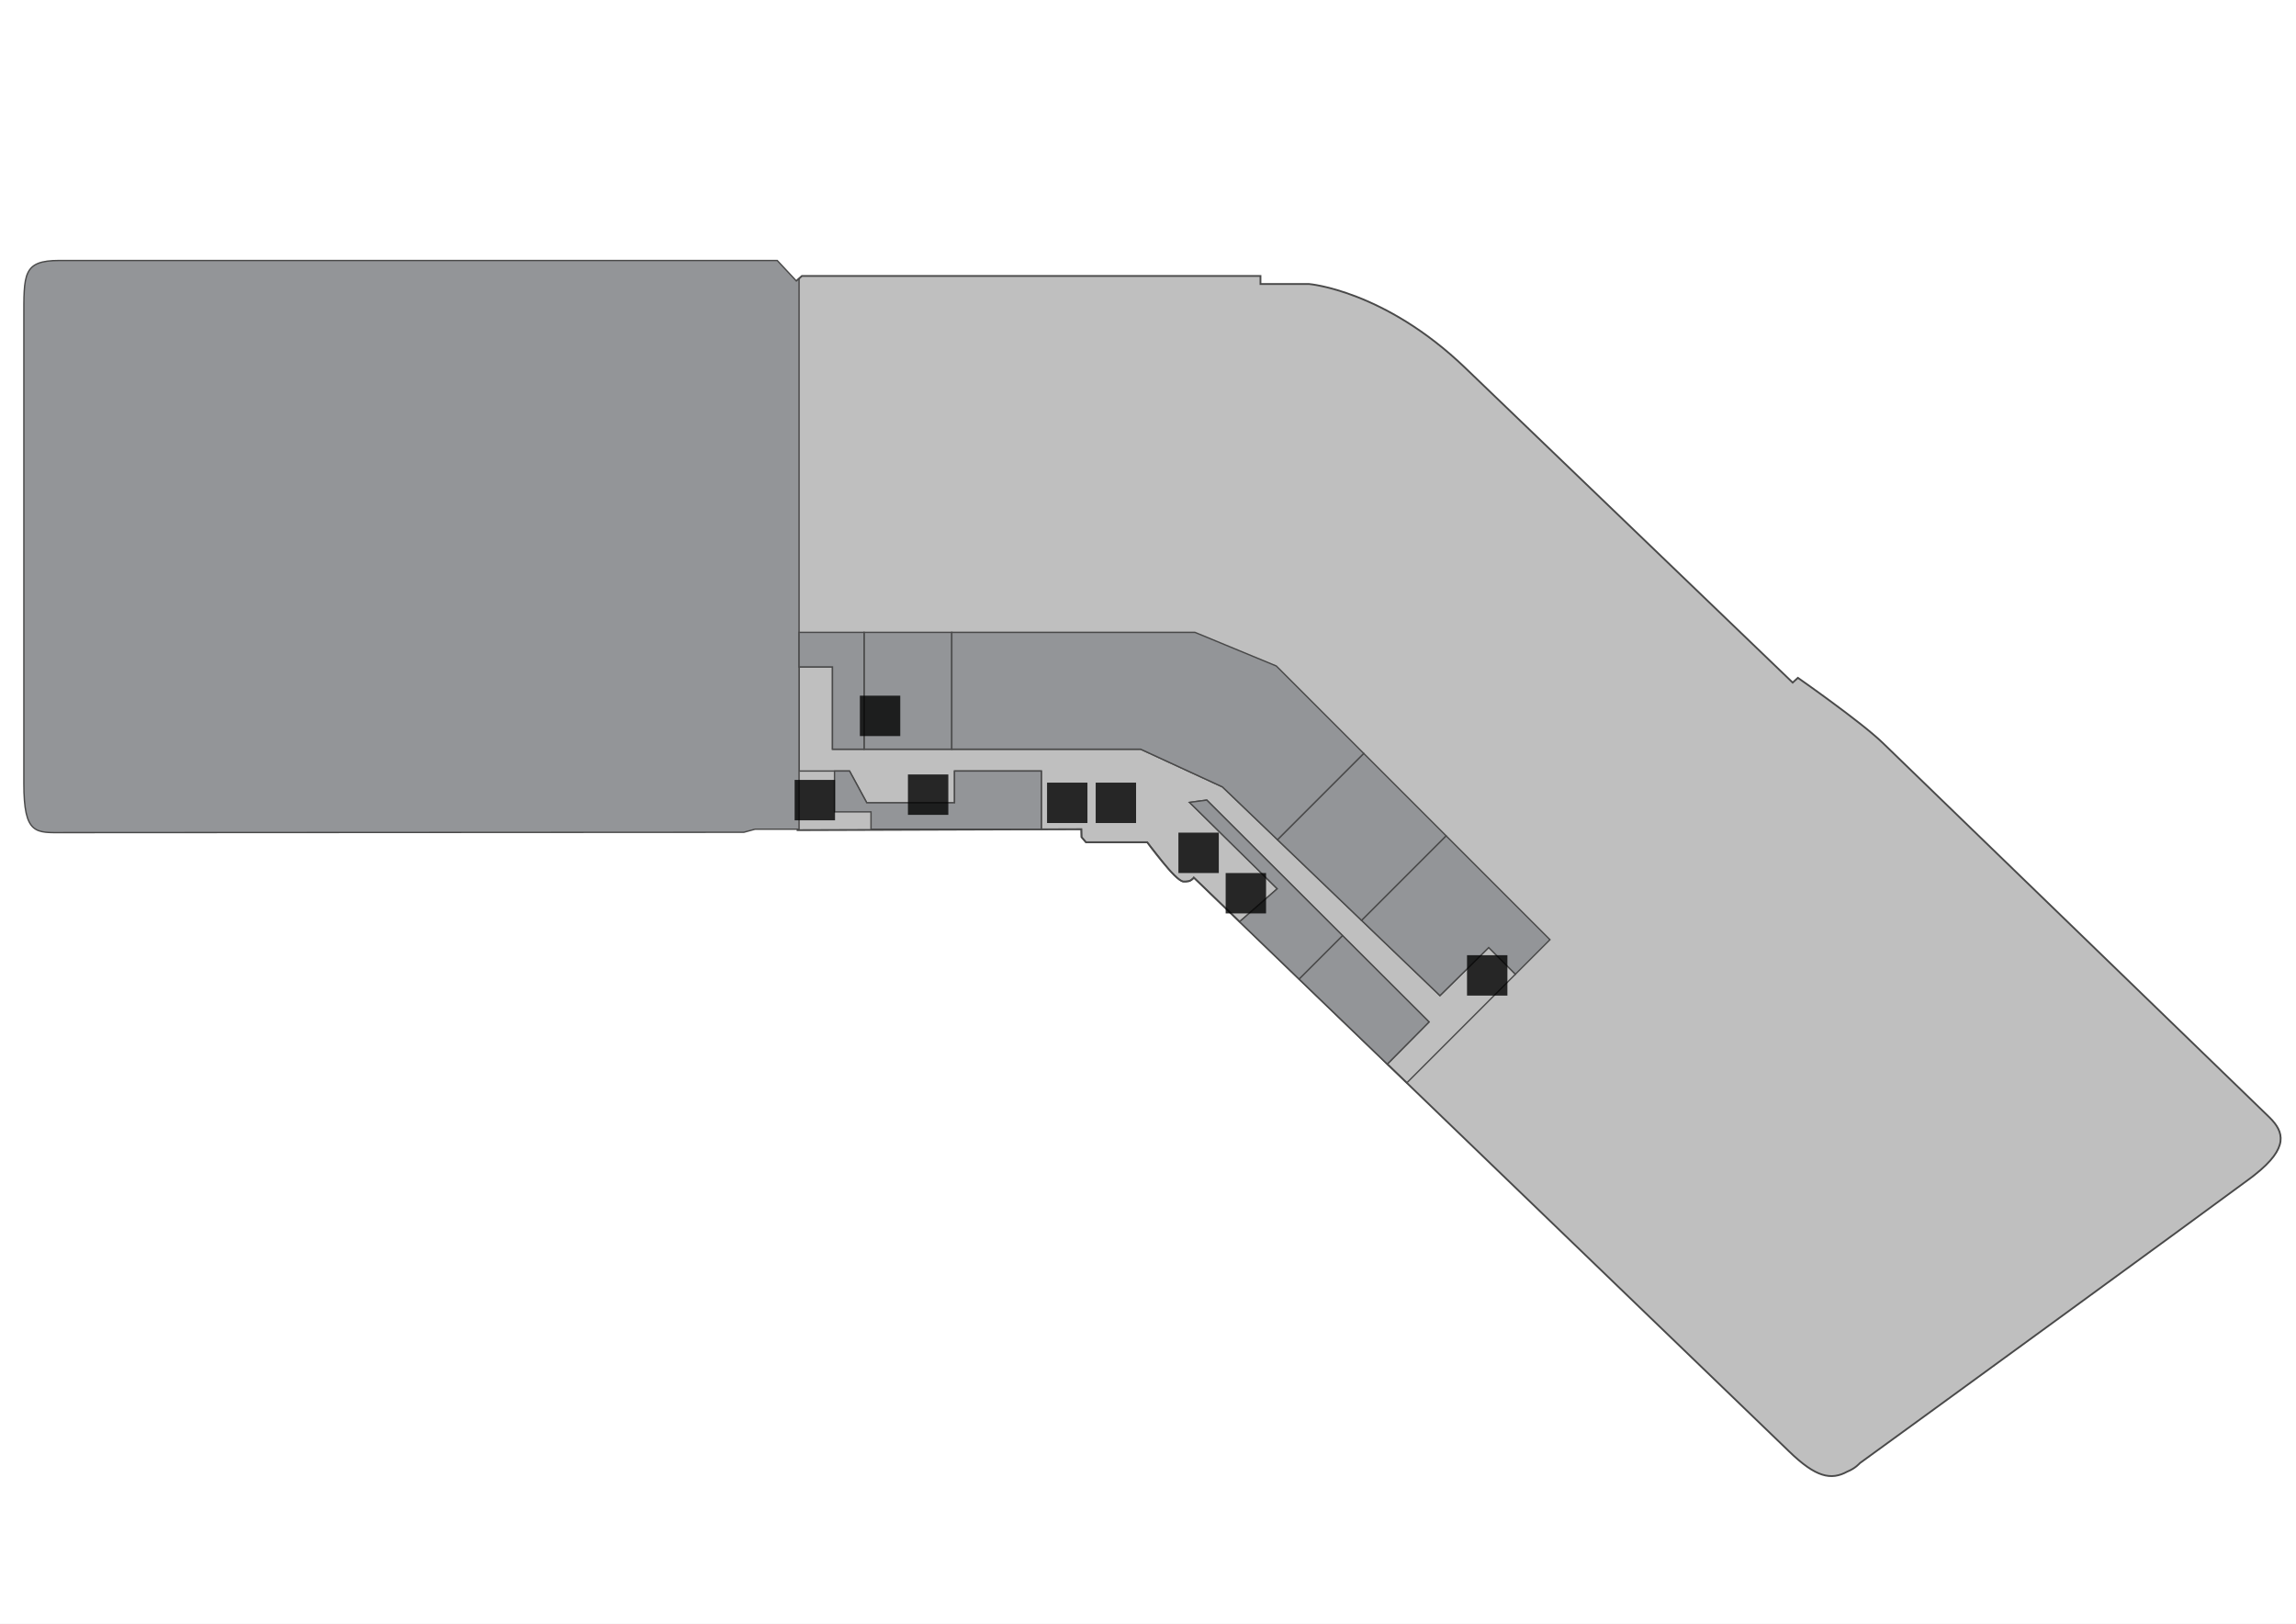
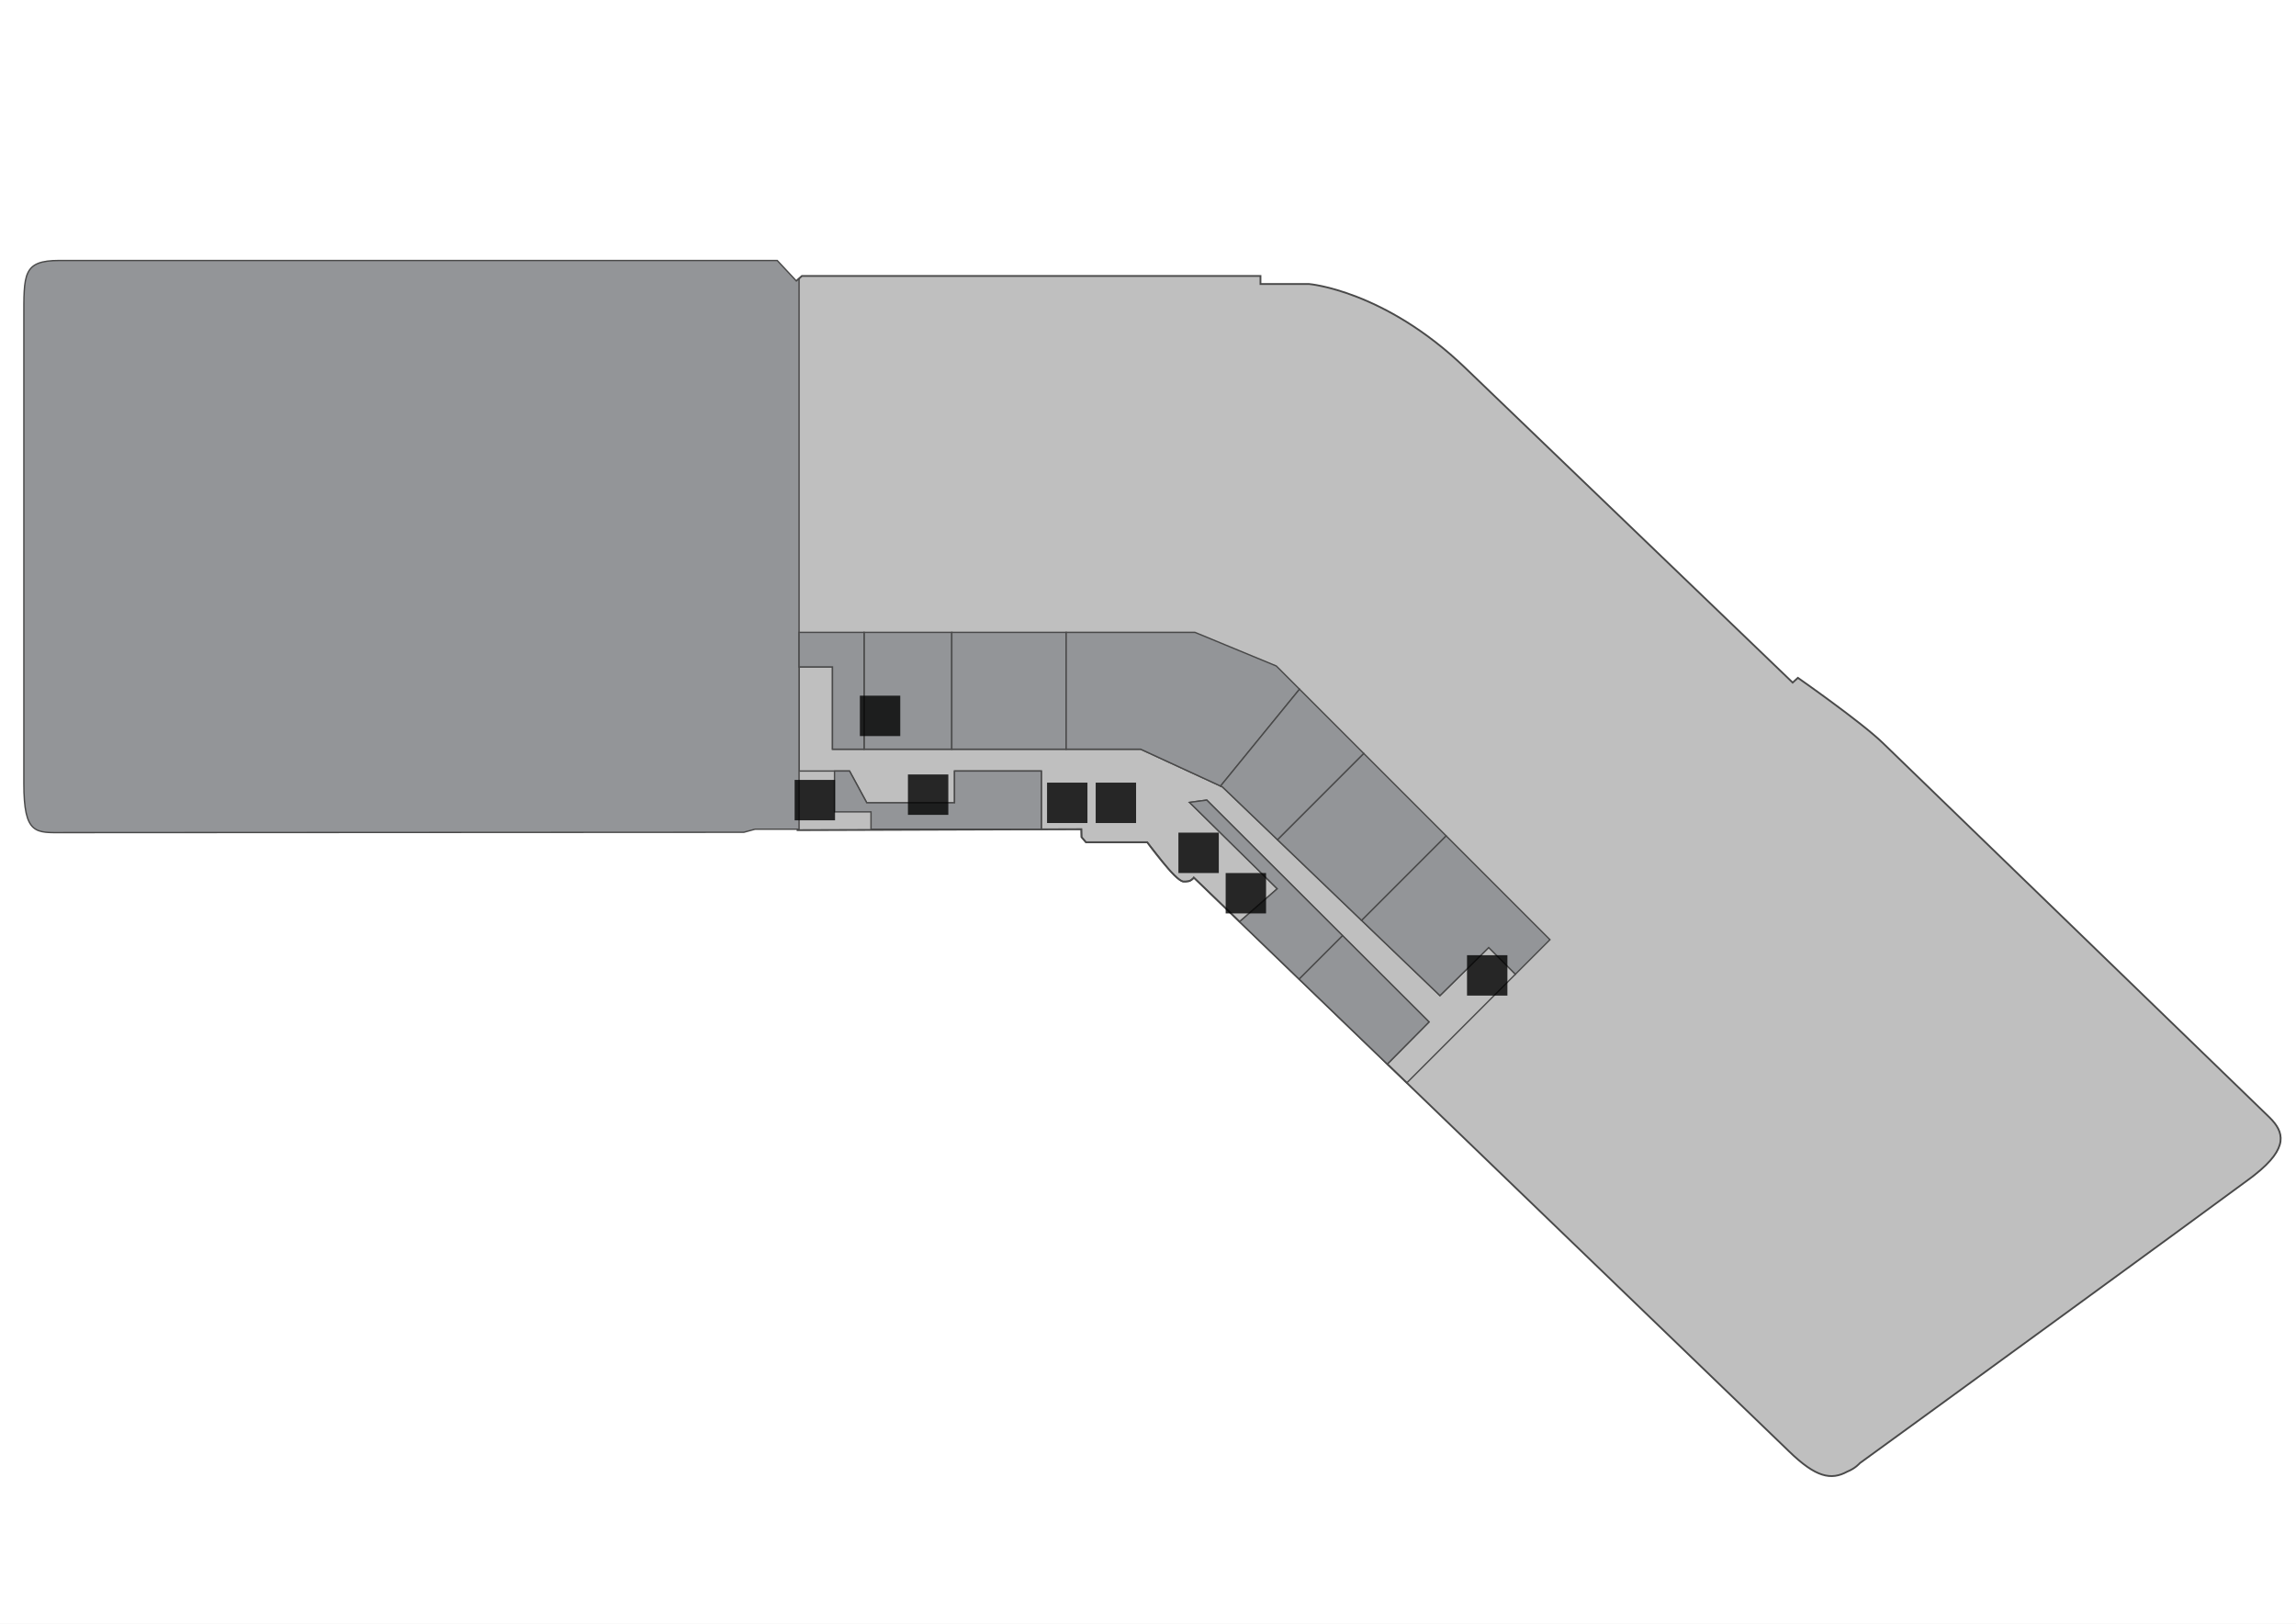
<svg xmlns="http://www.w3.org/2000/svg" version="1.1" id="Layer_1" x="0px" y="0px" width="841.89px" height="595.281px" viewBox="0 0 841.89 595.281" enable-background="new 0 0 841.89 595.281" xml:space="preserve">
  <g id="background">
    <rect fill="#FFFFFF" width="841.89" height="595.281" />
  </g>
  <g id="etc">
-     <path fill="#BFBFBF" stroke="#494949" stroke-width="0.66" stroke-miterlimit="10" d="M832.267,409.757   c-0.31-0.329-0.518-0.506-0.518-0.506s-133.48-129.23-141.416-136.917S659.25,248.5,659.25,248.5l-1.916,1.75   c0,0-1.258-1.209-3.503-3.367c-1.367-1.314-3.111-2.99-5.165-4.964c-23.324-22.413-87.357-83.946-111.396-107.045   C507.636,106.399,480,104.125,480,104.125h-17.813v-2.958H294.05l-1.605,1.435v201.746L396.5,304l0.063,2.875l1.625,1.912h22.469   c0,0,10.289,14.104,13.22,14.4s3.875-1.436,3.875-1.436s29.443,28.373,66.754,64.328c2.36,2.274,4.751,4.578,7.169,6.908   c59.486,57.326,134.73,129.84,144.409,139.18c9.773,9.48,15.337,10.598,21.258,7.357c3.009-1.193,4.615-3.11,4.619-3.115   c18.099-13.083,128.956-93.862,143.123-104.408c0.548-0.408,1.065-0.807,1.567-1.201c0.021-0.018,0.044-0.035,0.065-0.053   C839.455,420.705,837.429,414.917,832.267,409.757z" />
-     <path fill="none" stroke="#494949" stroke-width="0.5" stroke-miterlimit="10" d="M555.667,357.167l-9.793-9.793L528,365   l-79.75-76.5l-30-13.833h-113V244.5H293v38.167h18.5l6.333,11.667H350v-11.667h31.833V304H396.5l0.063,2.875l1.625,1.912h22.469   c0,0,5.306,6.731,7.226,9.117c4.213,5.236,5.994,5.284,5.994,5.284l2.313-0.125l1.564-1.312c0,0,6.316,6.084,16.775,16.162   l13.807-12.08l-32.166-31.667l6.334-0.833l81.5,81.333l-15.301,15.44c2.355,2.271,4.736,4.563,7.143,6.884L555.667,357.167z" />
+     <path fill="#BFBFBF" stroke="#494949" stroke-width="0.66" stroke-miterlimit="10" d="M832.267,409.757   c-0.311-0.329-0.518-0.506-0.518-0.506s-133.48-129.23-141.416-136.917c-7.938-7.687-31.084-23.834-31.084-23.834l-1.916,1.75   c0,0-1.258-1.209-3.502-3.367c-1.367-1.314-3.111-2.99-5.166-4.964c-23.324-22.413-87.357-83.946-111.396-107.045   C507.636,106.399,480,104.125,480,104.125h-17.813v-2.958H294.05l-1.605,1.435v201.746L396.5,304l0.063,2.875l1.625,1.912h22.47   c0,0,10.29,14.104,13.219,14.4c2.932,0.295,3.875-1.437,3.875-1.437s29.443,28.373,66.754,64.328   c2.361,2.274,4.752,4.578,7.17,6.907c59.486,57.326,134.73,129.841,144.408,139.181c9.773,9.48,15.338,10.598,21.258,7.357   c3.01-1.193,4.615-3.11,4.619-3.115c18.1-13.083,128.957-93.862,143.123-104.408c0.549-0.408,1.066-0.807,1.568-1.201   c0.02-0.018,0.043-0.035,0.064-0.053C839.455,420.705,837.429,414.917,832.267,409.757z" />
+     <path fill="none" stroke="#494949" stroke-width="0.5" stroke-miterlimit="10" d="M555.667,357.167l-9.793-9.793L528,365   l-79.75-76.5l-30-13.833h-113V244.5H293v38.167h18.5l6.333,11.667H350v-11.667h31.833V304H396.5l0.063,2.875l1.625,1.912h22.47   c0,0,5.305,6.73,7.225,9.117c4.213,5.236,5.994,5.283,5.994,5.283l2.314-0.125l1.563-1.312c0,0,6.316,6.084,16.775,16.162   l13.807-12.08l-32.166-31.667l6.334-0.833l81.5,81.333l-15.301,15.439c2.355,2.271,4.736,4.563,7.143,6.885L555.667,357.167z" />
    <polygon display="none" fill="none" stroke="#494949" stroke-width="0.5" stroke-miterlimit="10" points="306,297.64 306,282.667    293,282.667 293,304 319.375,304 319.375,297.64  " />
  </g>
  <g id="rooms">
-     <path id="sfx-cinema-city" fill="#939598" stroke="#494949" stroke-width="0.5" stroke-miterlimit="10" d="M292,103l-7-7.5   c0,0-249.75,0-263.25,0s-13,5-13,21.75c0,0-0.002,151-0.002,170c0,19,4.377,18,14.627,18s249.375-0.125,249.375-0.125l4.125-1.125   H293V102.214L292,103z" />
+     <path id="sfx-cinema-city" fill="#939598" stroke="#494949" stroke-width="0.5" stroke-miterlimit="10" d="M292,103l-7-7.5   c0,0-249.75,0-263.25,0s-13,5-13,21.75c0,0-0.002,151-0.002,170s4.377,18,14.627,18s249.375-0.125,249.375-0.125l4.125-1.125H293   V102.214L292,103z" />
    <path id="r610-611" fill="#939598" stroke="#494949" stroke-width="0.5" stroke-miterlimit="10" d="M442.5,293.333l-6.332,0.833   l32.166,31.667l-13.807,12.08c6.031,5.812,13.459,12.967,21.846,21.047l15.928-15.928L442.5,293.333z" />
-     <path id="r612" fill="#939598" stroke="#494949" stroke-width="0.5" stroke-miterlimit="10" d="M524,374.667L492.3,343.033   l-15.928,15.93c9.689,9.334,20.666,19.91,32.326,31.146L524,374.667z" />
+     <path id="r612" fill="#939598" stroke="#494949" stroke-width="0.5" stroke-miterlimit="10" d="M524,374.667L492.3,343.033   l-15.928,15.93c9.688,9.334,20.666,19.91,32.326,31.146L524,374.667z" />
    <rect id="r606-1" x="316.833" y="231.833" fill="#939598" stroke="#494949" stroke-width="0.5" stroke-miterlimit="10" width="32.167" height="42.833" />
    <polygon id="r606-2-3" fill="#939598" stroke="#494949" stroke-width="0.5" stroke-miterlimit="10" points="293,231.833 293,244.5    305.25,244.5 305.25,274.667 316.833,274.667 316.833,231.833  " />
-     <polygon id="r604-605" fill="#939598" stroke="#494949" stroke-width="0.5" stroke-miterlimit="10" points="468,244.167    438.167,231.833 392.167,231.833 349,231.833 349,274.666 392.167,274.666 392.167,274.667 418.25,274.667 448.25,288.5    468.455,307.88 500.083,276.25  " />
+     <rect id="r605" x="349" y="231.833" fill="#939598" stroke="#494949" stroke-width="0.5" stroke-miterlimit="10" width="41.945" height="42.833" />
+     <polygon id="r604-605" fill="#939598" stroke="#494949" stroke-width="0.5" stroke-miterlimit="10" points="468,244.167    438.167,231.833 392.167,231.833 390.945,231.833 390.945,274.666 392.167,274.666 392.167,274.667 418.25,274.667    447.547,288.176 476.503,252.67  " />
+     <polygon id="r603" fill="#939598" stroke="#494949" stroke-width="0.5" stroke-miterlimit="10" points="476.503,252.67    447.547,288.176 448.25,288.5 468.455,307.88 500.083,276.25  " />
    <polygon id="r601" fill="#939598" stroke="#494949" stroke-width="0.5" stroke-miterlimit="10" points="530.25,306.416    499.248,337.419 528,365 545.875,347.375 555.667,357.167 568.333,344.5  " />
    <polygon id="r602" fill="#939598" stroke="#494949" stroke-width="0.5" stroke-miterlimit="10" points="500.083,276.25    468.455,307.88 499.248,337.419 530.25,306.416  " />
    <polygon id="r607-609" fill="#939598" stroke="#494949" stroke-width="0.5" stroke-miterlimit="10" points="375.5,282.667    350,282.667 350,294.333 317.875,294.333 317.833,294.333 311.5,282.667 306,282.667 306,297.64 317.875,297.64 319.375,297.64    319.375,304 371.25,304 381.833,304 381.833,282.667  " />
  </g>
  <g id="signs">
-     <rect id="escalator" x="332.917" y="283.928" opacity="0.8" enable-background="new    " width="14.811" height="14.81" />
-     <rect id="toilet" x="383.928" y="286.928" opacity="0.8" enable-background="new    " width="14.812" height="14.81" />
-     <rect id="handicapped-toilet" x="401.761" y="286.929" opacity="0.8" enable-background="new    " width="14.812" height="14.811" />
+     <rect id="escalator" x="332.917" y="283.928" opacity="0.8" enable-background="new    " width="14.811" height="14.811" />
+     <rect id="toilet" x="383.928" y="286.928" opacity="0.8" enable-background="new    " width="14.813" height="14.811" />
+     <rect id="handicapped-toilet" x="401.761" y="286.929" opacity="0.8" enable-background="new    " width="14.813" height="14.812" />
    <rect id="lift" x="432.095" y="305.259" opacity="0.8" enable-background="new    " width="14.811" height="14.81" />
    <g id="fire-exit">
-       <rect x="315.294" y="255.046" opacity="0.8" enable-background="new    " width="14.812" height="14.811" />
-       <rect x="291.377" y="285.928" opacity="0.8" enable-background="new    " width="14.812" height="14.81" />
-       <rect x="449.423" y="320.069" opacity="0.8" enable-background="new    " width="14.811" height="14.81" />
-       <rect x="537.923" y="350.19" opacity="0.8" enable-background="new    " width="14.811" height="14.81" />
+       <rect x="315.294" y="255.046" opacity="0.8" enable-background="new    " width="14.813" height="14.811" />
+       <rect x="291.377" y="285.928" opacity="0.8" enable-background="new    " width="14.813" height="14.811" />
+       <rect x="449.423" y="320.068" opacity="0.8" enable-background="new    " width="14.811" height="14.811" />
+       <rect x="537.923" y="350.189" opacity="0.8" enable-background="new    " width="14.811" height="14.811" />
    </g>
  </g>
</svg>
